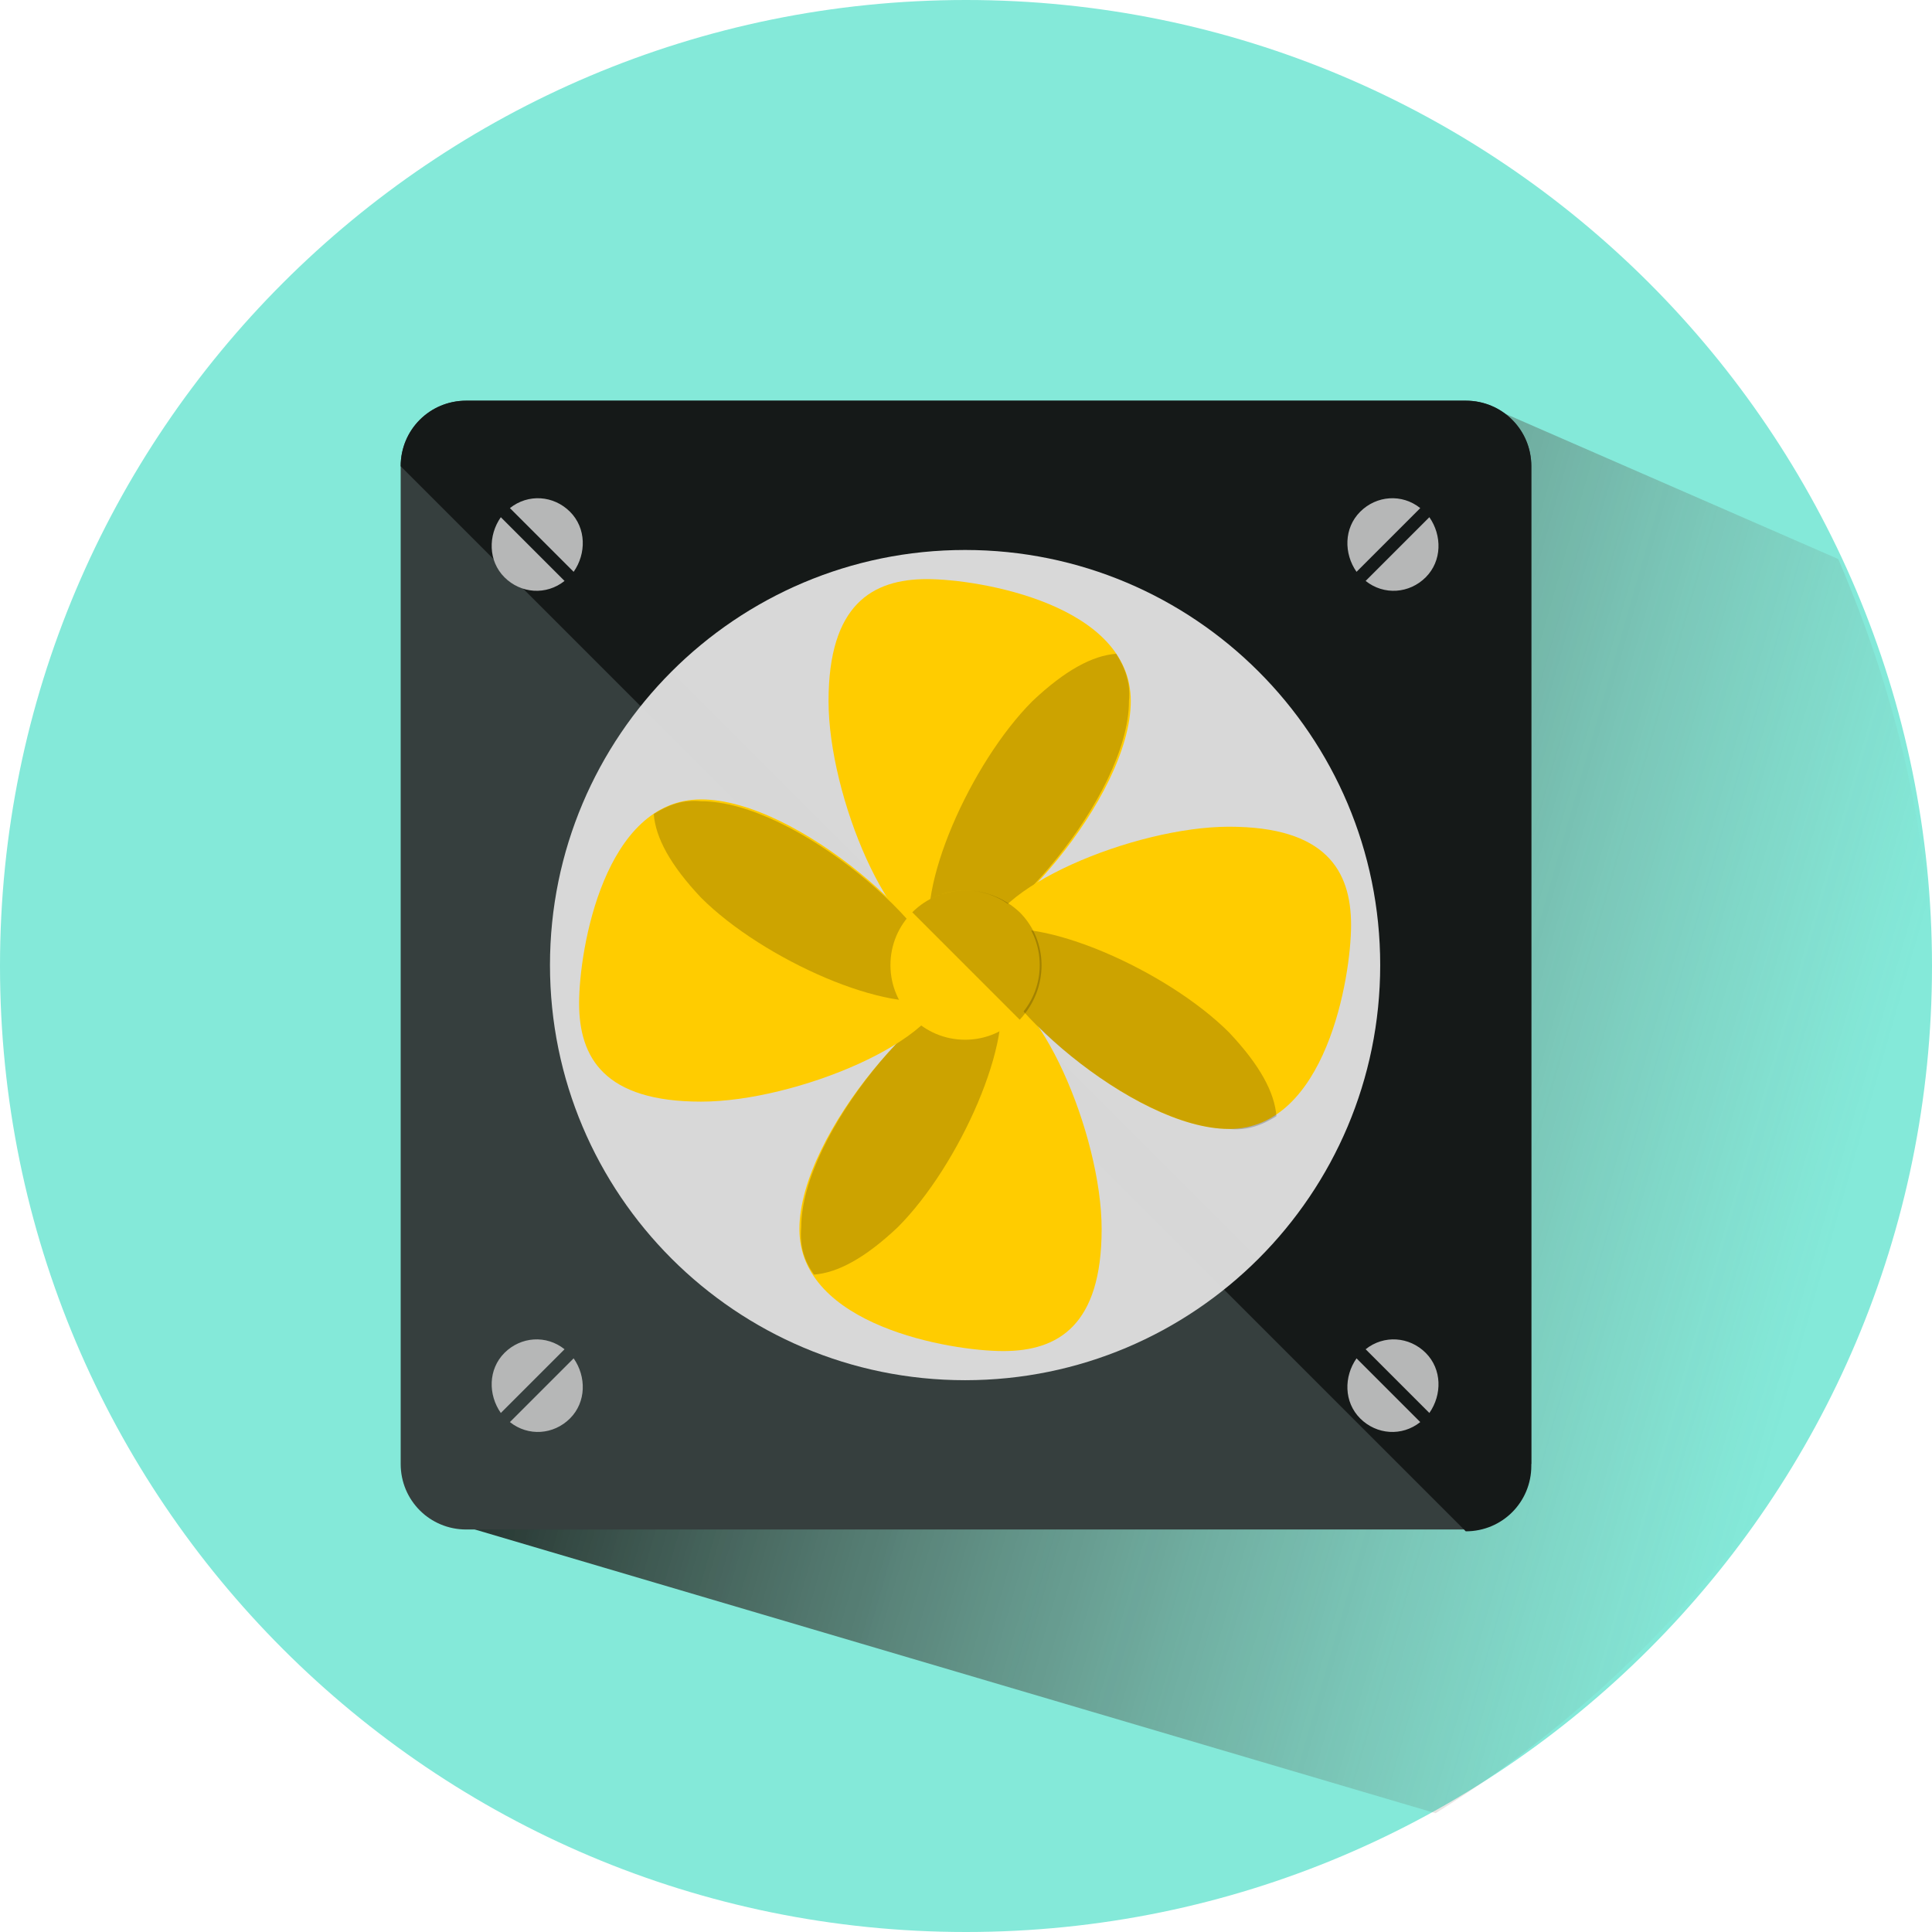
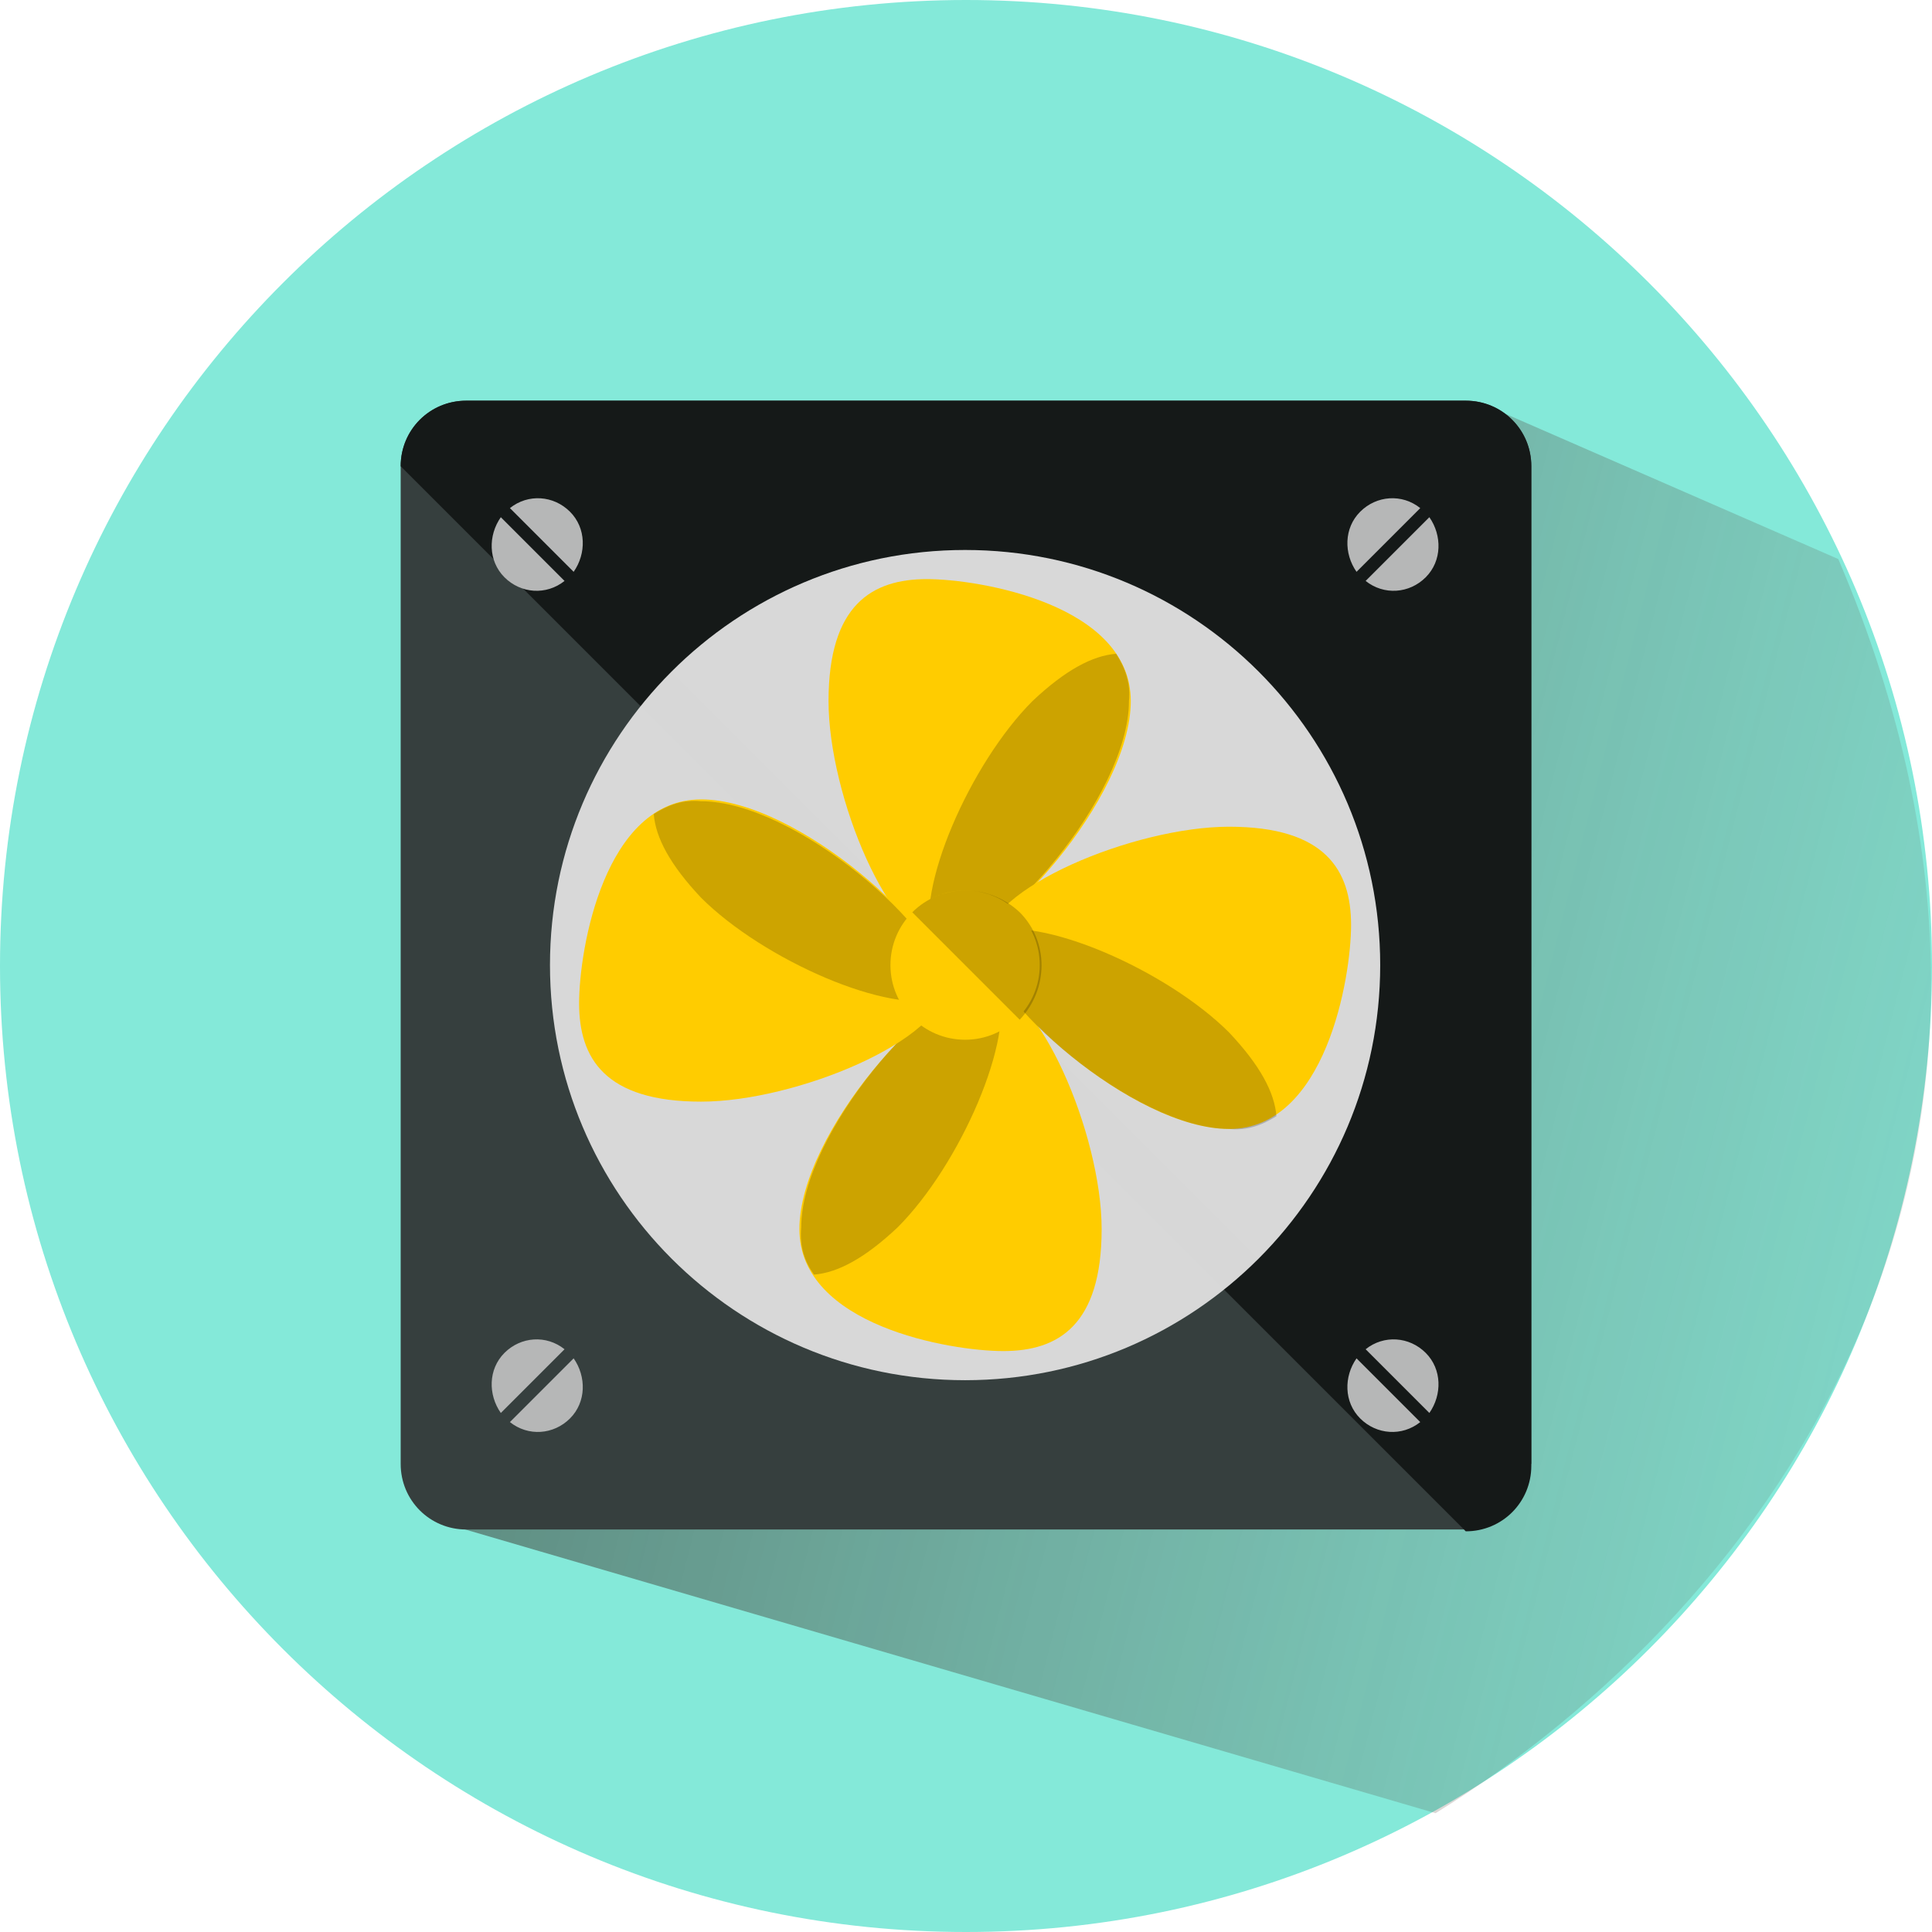
<svg xmlns="http://www.w3.org/2000/svg" version="1.1" id="Layer_1" x="0px" y="0px" viewBox="0 0 512 512" xml:space="preserve" width="512" height="512">
  <defs id="defs81">
-     <linearGradient id="SVGID_1_" gradientUnits="userSpaceOnUse" x1="122.248" y1="50.616" x2="-14.844" y2="95.621" gradientTransform="matrix(1,0,0,-1,0,128)">
+     <linearGradient id="SVGID_1_" gradientUnits="userSpaceOnUse" x1="174.396" y1="32.9" x2="-166.899" y2="133.02" gradientTransform="matrix(1,0,0,-1,0,128)">
      <stop offset="0" style="stop-color:#736357;stop-opacity:0" id="stop6" />
      <stop offset="1" style="stop-color:#000000" id="stop8" />
    </linearGradient>
  </defs>
  <circle style="opacity:1;fill:#84e9d9;stroke-width:2;-inkscape-stroke:none;stop-color:#000000" id="path909" cx="-930.316" cy="-394.042" r="512" transform="matrix(0.5,0,0,0.5,721.1582,453.0212)" />
-   <path class="st1" d="M 81.372,131.731 C 114.286,113.998 146.107,76.034 120.884,24.757 L 87.402,12.058 51.3,43.7 -17.791,106.271 Z" id="path11" style="fill:url(#SVGID_1_);stroke-width:0.345" transform="matrix(2.701192,0,0,3.106964,160.6358,71.23519)" />
+   <path class="st1" d="M 81.372,131.731 C 114.286,113.998 146.107,76.034 120.884,24.757 L 87.402,12.058 51.3,43.7 -16.569,106.834 Z" id="path11" style="fill:url(#SVGID_1_);stroke-width:0.345" transform="matrix(2.701192,0,0,3.106964,160.6358,71.23519)" />
  <path style="fill:#363f3e;stroke-width:1.658" d="m 496,467.2 c 0,16 -12.8,28.8 -28.8,28.8 H 28.8 C 12.8,496 0,483.2 0,467.2 V 28.8 C 0,12.8 12.8,0 28.8,0 H 468 c 16,0 28.8,12.8 28.8,28.8 v 438.4 z" id="path2" transform="matrix(0.6031206,0,0,0.6031206,106.1848,106.1848)" />
  <path style="fill:#151918;stroke-width:1.658" d="M 0,28.8 C 0,12.8 12.8,0 28.8,0 H 468 c 16,0 28.8,12.8 28.8,28.8 V 468 c 0,16 -12.8,28.8 -28.8,28.8" id="path4" transform="matrix(0.6031206,0,0,0.6031206,106.1848,106.1848)" />
  <g id="g22" transform="matrix(0.6031206,0,0,0.6031206,106.1848,106.1848)" style="stroke-width:1.658">
    <path style="fill:#b6b7b7;stroke-width:2.369" d="m 44,51.2 c -5.6,8 -5.6,19.2 1.6,26.4 7.2,7.2 18.4,8 26.4,1.6 z" id="path6" />
    <path style="fill:#b6b7b7;stroke-width:2.369" d="m 48,47.2 28,28 C 81.6,67.2 81.6,56 74.4,48.8 67.2,41.6 56,40.8 48,47.2 Z" id="path8" />
    <path style="fill:#b6b7b7;stroke-width:2.369" d="m 452,51.2 c 5.6,8 5.6,19.2 -1.6,26.4 -7.2,7.2 -18.4,8 -26.4,1.6 z" id="path10" />
    <path style="fill:#b6b7b7;stroke-width:2.369" d="m 448,47.2 -28,28 c -5.6,-8 -5.6,-19.2 1.6,-26.4 7.2,-7.2 18.4,-8 26.4,-1.6 z" id="path12" />
    <path style="fill:#b6b7b7;stroke-width:2.369" d="m 452,444.8 c 5.6,-8 5.6,-19.2 -1.6,-26.4 -7.2,-7.2 -18.4,-8 -26.4,-1.6 z" id="path14" />
    <path style="fill:#b6b7b7;stroke-width:2.369" d="m 448,448.8 -28,-28 c -5.6,8 -5.6,19.2 1.6,26.4 7.2,7.2 18.4,8 26.4,1.6 z" id="path16" />
    <path style="fill:#b6b7b7;stroke-width:2.369" d="m 44,444.8 c -5.6,-8 -5.6,-19.2 1.6,-26.4 7.2,-7.2 18.4,-8 26.4,-1.6 z" id="path18" />
    <path style="fill:#b6b7b7;stroke-width:2.369" d="m 48,448.8 28,-28 c 5.6,8 5.6,19.2 -1.6,26.4 -7.2,7.2 -18.4,8 -26.4,1.6 z" id="path20" />
  </g>
  <circle style="opacity:0.966;fill:#dddddd;stroke-width:1.658" cx="248" cy="248" r="182.4" id="circle24" transform="matrix(0.6031206,0,0,0.6031206,106.1848,106.1848)" />
  <path style="opacity:0.2;fill:#dddddd;fill-opacity:1;stroke-width:1.658" d="m 119.2,119.2 c 71.2,-71.2 186.4,-71.2 257.6,0 71.2,71.2 71.2,186.4 0,257.6" id="path26" transform="matrix(0.6031206,0,0,0.6031206,106.1848,106.1848)" />
  <path style="fill:#ffcc00;fill-opacity:1;stroke-width:1.658" d="m 320.8,132 c 0,42.4 -58.4,107.2 -81.6,107.2 -24,0 -51.2,-65.6 -51.2,-107.2 0,-42.4 19.2,-53.6 43.2,-53.6 23.2,0 89.6,11.2 89.6,53.6 z" id="path28" transform="matrix(0.6031206,0,0,0.6031206,106.1848,106.1848)" />
  <path style="opacity:0.2;fill:#000000;fill-opacity:1;stroke-width:1.658" d="M 314.4,111.2 C 304,112 292,118.4 277.6,132 c -27.2,27.2 -52,83.2 -44,106.4 1.6,0.8 3.2,0.8 4.8,0.8 24,0 81.6,-65.6 81.6,-107.2 0.8,-8 -1.6,-14.4 -5.6,-20.8 z" id="path30" transform="matrix(0.6031206,0,0,0.6031206,106.1848,106.1848)" />
  <path style="fill:#ffcc00;fill-opacity:1;stroke-width:1.658" d="m 175.2,364 c 0,-42.4 58.4,-107.2 81.6,-107.2 23.2,0 51.2,65.6 51.2,107.2 0,42.4 -19.2,53.6 -43.2,53.6 -23.2,0 -89.6,-11.2 -89.6,-53.6 z" id="path32" transform="matrix(0.6031206,0,0,0.6031206,106.1848,106.1848)" />
  <path style="opacity:0.2;fill:#000000;fill-opacity:1;stroke-width:1.658" d="m 181.6,384 c 10.4,-0.8 22.4,-7.2 36.8,-20.8 27.2,-27.2 52,-83.2 44,-106.4 -1.6,-0.8 -3.2,-0.8 -4.8,-0.8 -24,0 -81.6,65.6 -81.6,107.2 -0.8,8.8 1.6,15.2 5.6,20.8 z" id="path34" transform="matrix(0.6031206,0,0,0.6031206,106.1848,106.1848)" />
  <path style="fill:#ffcc00;fill-opacity:1;stroke-width:1.658" d="m 364,320.8 c -42.4,0 -107.2,-58.4 -107.2,-81.6 0,-24 65.6,-51.2 107.2,-51.2 42.4,0 53.6,19.2 53.6,43.2 0,23.2 -11.2,89.6 -53.6,89.6 z" id="path36" transform="matrix(0.6031206,0,0,0.6031206,106.1848,105.7024)" />
  <path style="opacity:0.2;fill:#000000;fill-opacity:1;stroke-width:1.658" d="M 384.8,314.4 C 384,304 377.6,292 364,277.6 c -27.2,-27.2 -83.2,-52 -106.4,-44 -0.8,1.6 -0.8,3.2 -0.8,4.8 0,24 65.6,81.6 107.2,81.6 8,0.8 14.4,-1.6 20.8,-5.6 z" id="path38" transform="matrix(0.6031206,0,0,0.6031206,106.1848,106.1848)" />
  <path style="fill:#ffcc00;fill-opacity:1;stroke-width:1.658" d="m 132,175.2 c 42.4,0 107.2,58.4 107.2,81.6 0,24 -65.6,51.2 -107.2,51.2 -42.4,0 -53.6,-19.2 -53.6,-43.2 0,-24 11.2,-89.6 53.6,-89.6 z" id="path40" transform="matrix(0.6031206,0,0,0.6031206,106.1848,106.1848)" />
  <path style="opacity:0.199;fill:#000000;fill-opacity:1;stroke-width:1.658" d="m 111.2,181.6 c 0.8,10.4 7.2,22.4 20.8,36.8 27.2,27.2 83.2,52 106.4,44 0.8,-1.6 0.8,-3.2 0.8,-4.8 0,-24 -65.6,-81.6 -107.2,-81.6 -8,-0.8 -14.4,1.6 -20.8,5.6 z" id="path42" transform="matrix(0.6031206,0,0,0.6031206,106.1848,106.1848)" />
  <circle style="fill:#ffcc00;fill-opacity:1;stroke-width:1.658" cx="248" cy="248" r="32.8" id="circle44" transform="matrix(0.6031206,0,0,0.6031206,106.1848,106.1848)" />
  <path style="opacity:0.2;fill:#000000;fill-opacity:1;stroke-width:1.658" d="m 224.8,224.8 c 12.8,-12.8 33.6,-12.8 47.2,0 12.8,12.8 12.8,33.6 0,47.2" id="path46" transform="matrix(0.6031206,0,0,0.6031206,106.1848,106.1848)" />
  <g id="g48" transform="translate(7.600004,7.60001)">
</g>
  <g id="g50" transform="translate(7.600004,7.60001)">
</g>
  <g id="g52" transform="translate(7.600004,7.60001)">
</g>
  <g id="g54" transform="translate(7.600004,7.60001)">
</g>
  <g id="g56" transform="translate(7.600004,7.60001)">
</g>
  <g id="g58" transform="translate(7.600004,7.60001)">
</g>
  <g id="g60" transform="translate(7.600004,7.60001)">
</g>
  <g id="g62" transform="translate(7.600004,7.60001)">
</g>
  <g id="g64" transform="translate(7.600004,7.60001)">
</g>
  <g id="g66" transform="translate(7.600004,7.60001)">
</g>
  <g id="g68" transform="translate(7.600004,7.60001)">
</g>
  <g id="g70" transform="translate(7.600004,7.60001)">
</g>
  <g id="g72" transform="translate(7.600004,7.60001)">
</g>
  <g id="g74" transform="translate(7.600004,7.60001)">
</g>
  <g id="g76" transform="translate(7.600004,7.60001)">
</g>
</svg>
